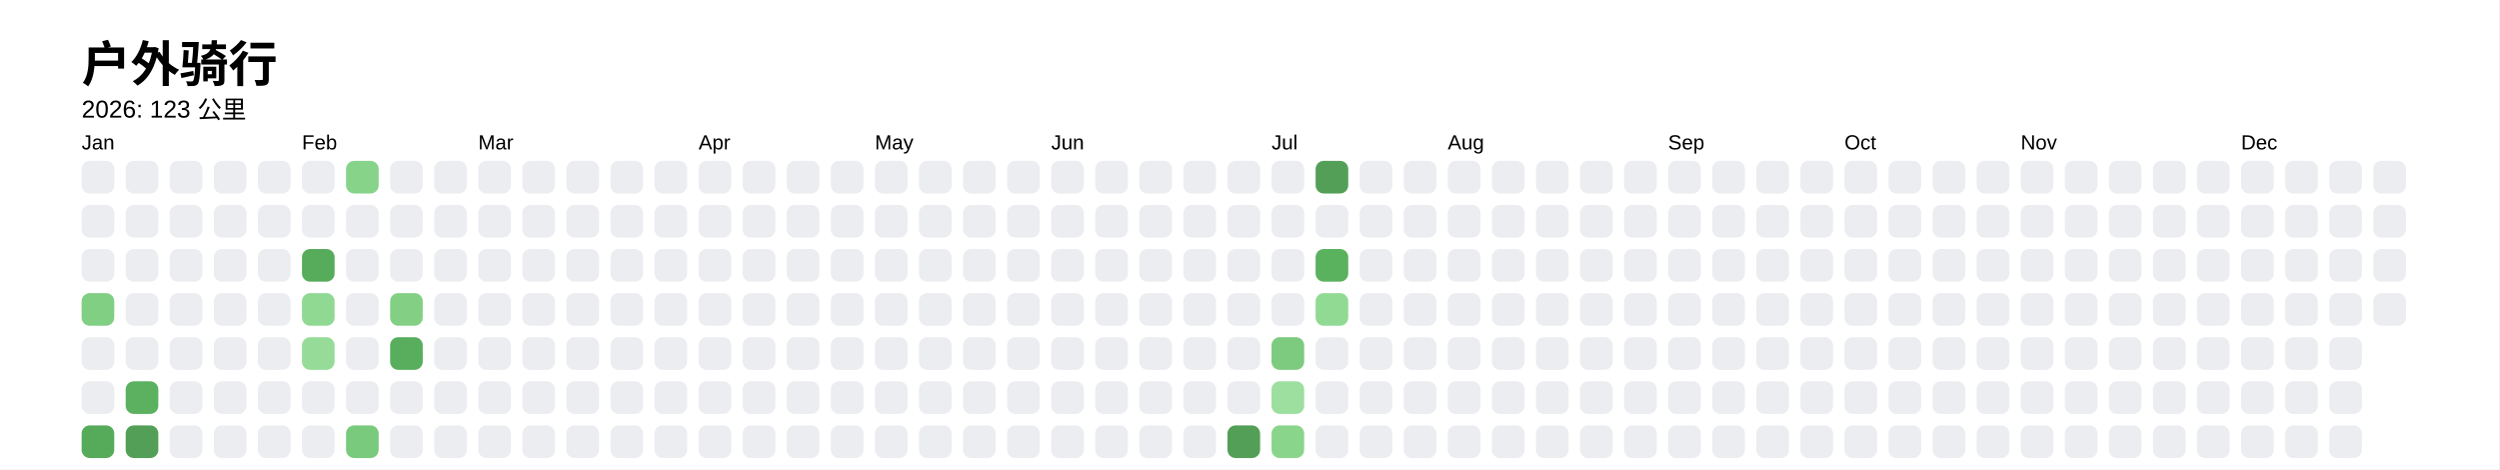
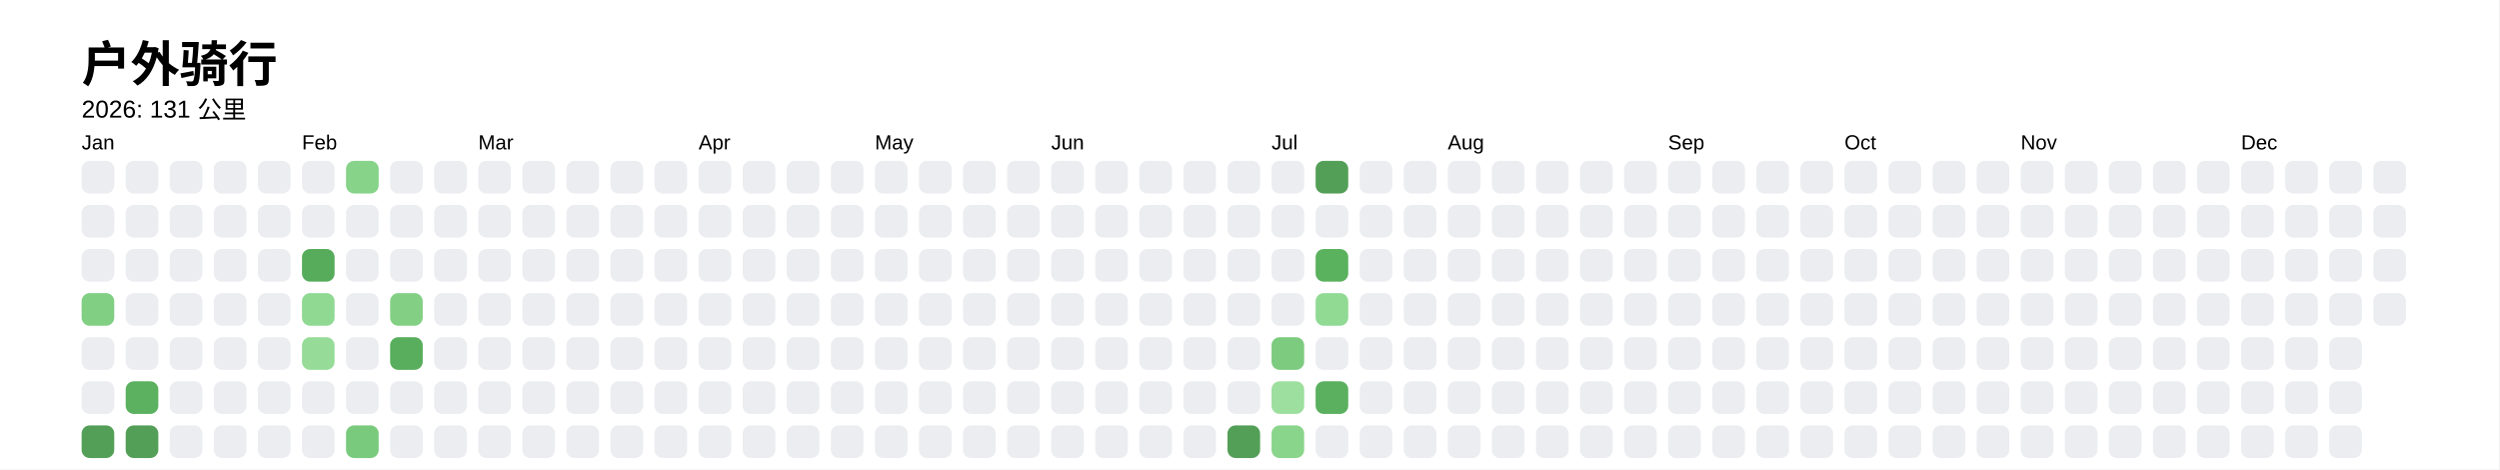
<svg xmlns="http://www.w3.org/2000/svg" baseProfile="full" height="57.5mm" version="1.1" viewBox="0,0,306.2,57.5" width="306.2mm">
  <defs />
  <rect fill="#FFFFFF" height="57.5" width="306.2" x="0" y="0" />
  <text fill="#000000" style="font-size:6px; font-family:Arial; font-weight:bold;" x="10" y="10">户外骑行</text>
-   <text fill="#000000" style="font-size:3px; font-family:Arial;" x="10" y="14.4">2026: 123 公里</text>
+   <text fill="#000000" style="font-size:3px; font-family:Arial;" x="10" y="14.4">2026: 131 公里</text>
  <text fill="#000000" style="font-size:2.5px; font-family:Arial" x="10" y="18.3">Jan</text>
  <rect fill="#EBEDF0" height="4" rx="1" ry="1" width="4" x="10" y="19.7" />
  <rect fill="#EBEDF0" height="4" rx="1" ry="1" width="4" x="10" y="25.1" />
  <rect fill="#EBEDF0" height="4" rx="1" ry="1" width="4" x="10" y="30.5" />
  <rect fill="#80cf83" height="4" rx="1" ry="1" width="4" x="10" y="35.9" />
  <rect fill="#EBEDF0" height="4" rx="1" ry="1" width="4" x="10" y="41.3" />
  <rect fill="#EBEDF0" height="4" rx="1" ry="1" width="4" x="10" y="46.7" />
-   <rect fill="#56ab5a" height="4" rx="1" ry="1" width="4" x="10" y="52.1" />
+   <rect fill="#549F57" height="4" rx="1" ry="1" width="4" x="10" y="52.1" />
  <rect fill="#EBEDF0" height="4" rx="1" ry="1" width="4" x="15.4" y="19.7" />
  <rect fill="#EBEDF0" height="4" rx="1" ry="1" width="4" x="15.4" y="25.1" />
  <rect fill="#EBEDF0" height="4" rx="1" ry="1" width="4" x="15.4" y="30.5" />
  <rect fill="#EBEDF0" height="4" rx="1" ry="1" width="4" x="15.4" y="35.9" />
  <rect fill="#EBEDF0" height="4" rx="1" ry="1" width="4" x="15.4" y="41.3" />
  <rect fill="#5bb15f" height="4" rx="1" ry="1" width="4" x="15.4" y="46.7" />
  <rect fill="#549F57" height="4" rx="1" ry="1" width="4" x="15.4" y="52.1" />
  <rect fill="#EBEDF0" height="4" rx="1" ry="1" width="4" x="20.8" y="19.7" />
  <rect fill="#EBEDF0" height="4" rx="1" ry="1" width="4" x="20.8" y="25.1" />
  <rect fill="#EBEDF0" height="4" rx="1" ry="1" width="4" x="20.8" y="30.5" />
  <rect fill="#EBEDF0" height="4" rx="1" ry="1" width="4" x="20.8" y="35.9" />
  <rect fill="#EBEDF0" height="4" rx="1" ry="1" width="4" x="20.8" y="41.3" />
  <rect fill="#EBEDF0" height="4" rx="1" ry="1" width="4" x="20.8" y="46.7" />
  <rect fill="#EBEDF0" height="4" rx="1" ry="1" width="4" x="20.8" y="52.1" />
  <rect fill="#EBEDF0" height="4" rx="1" ry="1" width="4" x="26.2" y="19.7" />
  <rect fill="#EBEDF0" height="4" rx="1" ry="1" width="4" x="26.2" y="25.1" />
  <rect fill="#EBEDF0" height="4" rx="1" ry="1" width="4" x="26.2" y="30.5" />
  <rect fill="#EBEDF0" height="4" rx="1" ry="1" width="4" x="26.2" y="35.9" />
  <rect fill="#EBEDF0" height="4" rx="1" ry="1" width="4" x="26.2" y="41.3" />
  <rect fill="#EBEDF0" height="4" rx="1" ry="1" width="4" x="26.2" y="46.7" />
  <rect fill="#EBEDF0" height="4" rx="1" ry="1" width="4" x="26.2" y="52.1" />
  <rect fill="#EBEDF0" height="4" rx="1" ry="1" width="4" x="31.6" y="19.7" />
  <rect fill="#EBEDF0" height="4" rx="1" ry="1" width="4" x="31.6" y="25.1" />
  <rect fill="#EBEDF0" height="4" rx="1" ry="1" width="4" x="31.6" y="30.5" />
  <rect fill="#EBEDF0" height="4" rx="1" ry="1" width="4" x="31.6" y="35.9" />
  <rect fill="#EBEDF0" height="4" rx="1" ry="1" width="4" x="31.6" y="41.3" />
  <rect fill="#EBEDF0" height="4" rx="1" ry="1" width="4" x="31.6" y="46.7" />
  <rect fill="#EBEDF0" height="4" rx="1" ry="1" width="4" x="31.6" y="52.1" />
  <text fill="#000000" style="font-size:2.5px; font-family:Arial" x="37.0" y="18.3">Feb</text>
  <rect fill="#EBEDF0" height="4" rx="1" ry="1" width="4" x="37.0" y="19.7" />
  <rect fill="#EBEDF0" height="4" rx="1" ry="1" width="4" x="37.0" y="25.1" />
  <rect fill="#57ac5b" height="4" rx="1" ry="1" width="4" x="37.0" y="30.5" />
  <rect fill="#90d993" height="4" rx="1" ry="1" width="4" x="37.0" y="35.9" />
  <rect fill="#96dc98" height="4" rx="1" ry="1" width="4" x="37.0" y="41.3" />
  <rect fill="#EBEDF0" height="4" rx="1" ry="1" width="4" x="37.0" y="46.7" />
  <rect fill="#EBEDF0" height="4" rx="1" ry="1" width="4" x="37.0" y="52.1" />
  <rect fill="#86d389" height="4" rx="1" ry="1" width="4" x="42.4" y="19.7" />
  <rect fill="#EBEDF0" height="4" rx="1" ry="1" width="4" x="42.4" y="25.1" />
  <rect fill="#EBEDF0" height="4" rx="1" ry="1" width="4" x="42.4" y="30.5" />
  <rect fill="#EBEDF0" height="4" rx="1" ry="1" width="4" x="42.4" y="35.9" />
  <rect fill="#EBEDF0" height="4" rx="1" ry="1" width="4" x="42.4" y="41.3" />
  <rect fill="#EBEDF0" height="4" rx="1" ry="1" width="4" x="42.4" y="46.7" />
  <rect fill="#79ca7c" height="4" rx="1" ry="1" width="4" x="42.4" y="52.1" />
  <rect fill="#EBEDF0" height="4" rx="1" ry="1" width="4" x="47.8" y="19.7" />
  <rect fill="#EBEDF0" height="4" rx="1" ry="1" width="4" x="47.8" y="25.1" />
  <rect fill="#EBEDF0" height="4" rx="1" ry="1" width="4" x="47.8" y="30.5" />
  <rect fill="#83d085" height="4" rx="1" ry="1" width="4" x="47.8" y="35.9" />
  <rect fill="#58ae5c" height="4" rx="1" ry="1" width="4" x="47.8" y="41.3" />
  <rect fill="#EBEDF0" height="4" rx="1" ry="1" width="4" x="47.8" y="46.7" />
  <rect fill="#EBEDF0" height="4" rx="1" ry="1" width="4" x="47.8" y="52.1" />
  <rect fill="#EBEDF0" height="4" rx="1" ry="1" width="4" x="53.2" y="19.7" />
  <rect fill="#EBEDF0" height="4" rx="1" ry="1" width="4" x="53.2" y="25.1" />
  <rect fill="#EBEDF0" height="4" rx="1" ry="1" width="4" x="53.2" y="30.5" />
  <rect fill="#EBEDF0" height="4" rx="1" ry="1" width="4" x="53.2" y="35.9" />
  <rect fill="#EBEDF0" height="4" rx="1" ry="1" width="4" x="53.2" y="41.3" />
  <rect fill="#EBEDF0" height="4" rx="1" ry="1" width="4" x="53.2" y="46.7" />
  <rect fill="#EBEDF0" height="4" rx="1" ry="1" width="4" x="53.2" y="52.1" />
  <text fill="#000000" style="font-size:2.5px; font-family:Arial" x="58.6" y="18.3">Mar</text>
  <rect fill="#EBEDF0" height="4" rx="1" ry="1" width="4" x="58.6" y="19.7" />
  <rect fill="#EBEDF0" height="4" rx="1" ry="1" width="4" x="58.6" y="25.1" />
  <rect fill="#EBEDF0" height="4" rx="1" ry="1" width="4" x="58.6" y="30.5" />
  <rect fill="#EBEDF0" height="4" rx="1" ry="1" width="4" x="58.6" y="35.9" />
  <rect fill="#EBEDF0" height="4" rx="1" ry="1" width="4" x="58.6" y="41.3" />
  <rect fill="#EBEDF0" height="4" rx="1" ry="1" width="4" x="58.6" y="46.7" />
  <rect fill="#EBEDF0" height="4" rx="1" ry="1" width="4" x="58.6" y="52.1" />
  <rect fill="#EBEDF0" height="4" rx="1" ry="1" width="4" x="64" y="19.7" />
  <rect fill="#EBEDF0" height="4" rx="1" ry="1" width="4" x="64" y="25.1" />
  <rect fill="#EBEDF0" height="4" rx="1" ry="1" width="4" x="64" y="30.5" />
  <rect fill="#EBEDF0" height="4" rx="1" ry="1" width="4" x="64" y="35.9" />
  <rect fill="#EBEDF0" height="4" rx="1" ry="1" width="4" x="64" y="41.3" />
  <rect fill="#EBEDF0" height="4" rx="1" ry="1" width="4" x="64" y="46.7" />
  <rect fill="#EBEDF0" height="4" rx="1" ry="1" width="4" x="64" y="52.1" />
  <rect fill="#EBEDF0" height="4" rx="1" ry="1" width="4" x="69.4" y="19.7" />
  <rect fill="#EBEDF0" height="4" rx="1" ry="1" width="4" x="69.4" y="25.1" />
  <rect fill="#EBEDF0" height="4" rx="1" ry="1" width="4" x="69.4" y="30.5" />
  <rect fill="#EBEDF0" height="4" rx="1" ry="1" width="4" x="69.4" y="35.9" />
  <rect fill="#EBEDF0" height="4" rx="1" ry="1" width="4" x="69.4" y="41.3" />
  <rect fill="#EBEDF0" height="4" rx="1" ry="1" width="4" x="69.4" y="46.7" />
  <rect fill="#EBEDF0" height="4" rx="1" ry="1" width="4" x="69.4" y="52.1" />
  <rect fill="#EBEDF0" height="4" rx="1" ry="1" width="4" x="74.8" y="19.7" />
  <rect fill="#EBEDF0" height="4" rx="1" ry="1" width="4" x="74.8" y="25.1" />
  <rect fill="#EBEDF0" height="4" rx="1" ry="1" width="4" x="74.8" y="30.5" />
  <rect fill="#EBEDF0" height="4" rx="1" ry="1" width="4" x="74.8" y="35.9" />
  <rect fill="#EBEDF0" height="4" rx="1" ry="1" width="4" x="74.8" y="41.3" />
  <rect fill="#EBEDF0" height="4" rx="1" ry="1" width="4" x="74.8" y="46.7" />
  <rect fill="#EBEDF0" height="4" rx="1" ry="1" width="4" x="74.8" y="52.1" />
  <rect fill="#EBEDF0" height="4" rx="1" ry="1" width="4" x="80.2" y="19.7" />
  <rect fill="#EBEDF0" height="4" rx="1" ry="1" width="4" x="80.2" y="25.1" />
  <rect fill="#EBEDF0" height="4" rx="1" ry="1" width="4" x="80.2" y="30.5" />
  <rect fill="#EBEDF0" height="4" rx="1" ry="1" width="4" x="80.2" y="35.9" />
  <rect fill="#EBEDF0" height="4" rx="1" ry="1" width="4" x="80.2" y="41.3" />
  <rect fill="#EBEDF0" height="4" rx="1" ry="1" width="4" x="80.2" y="46.7" />
  <rect fill="#EBEDF0" height="4" rx="1" ry="1" width="4" x="80.2" y="52.1" />
  <text fill="#000000" style="font-size:2.5px; font-family:Arial" x="85.6" y="18.3">Apr</text>
  <rect fill="#EBEDF0" height="4" rx="1" ry="1" width="4" x="85.6" y="19.7" />
  <rect fill="#EBEDF0" height="4" rx="1" ry="1" width="4" x="85.6" y="25.1" />
  <rect fill="#EBEDF0" height="4" rx="1" ry="1" width="4" x="85.6" y="30.5" />
  <rect fill="#EBEDF0" height="4" rx="1" ry="1" width="4" x="85.6" y="35.9" />
  <rect fill="#EBEDF0" height="4" rx="1" ry="1" width="4" x="85.6" y="41.3" />
  <rect fill="#EBEDF0" height="4" rx="1" ry="1" width="4" x="85.6" y="46.7" />
  <rect fill="#EBEDF0" height="4" rx="1" ry="1" width="4" x="85.6" y="52.1" />
  <rect fill="#EBEDF0" height="4" rx="1" ry="1" width="4" x="91" y="19.7" />
  <rect fill="#EBEDF0" height="4" rx="1" ry="1" width="4" x="91" y="25.1" />
  <rect fill="#EBEDF0" height="4" rx="1" ry="1" width="4" x="91" y="30.5" />
  <rect fill="#EBEDF0" height="4" rx="1" ry="1" width="4" x="91" y="35.9" />
  <rect fill="#EBEDF0" height="4" rx="1" ry="1" width="4" x="91" y="41.3" />
  <rect fill="#EBEDF0" height="4" rx="1" ry="1" width="4" x="91" y="46.7" />
  <rect fill="#EBEDF0" height="4" rx="1" ry="1" width="4" x="91" y="52.1" />
  <rect fill="#EBEDF0" height="4" rx="1" ry="1" width="4" x="96.4" y="19.7" />
  <rect fill="#EBEDF0" height="4" rx="1" ry="1" width="4" x="96.4" y="25.1" />
  <rect fill="#EBEDF0" height="4" rx="1" ry="1" width="4" x="96.4" y="30.5" />
  <rect fill="#EBEDF0" height="4" rx="1" ry="1" width="4" x="96.4" y="35.9" />
  <rect fill="#EBEDF0" height="4" rx="1" ry="1" width="4" x="96.4" y="41.3" />
  <rect fill="#EBEDF0" height="4" rx="1" ry="1" width="4" x="96.4" y="46.7" />
  <rect fill="#EBEDF0" height="4" rx="1" ry="1" width="4" x="96.4" y="52.1" />
  <rect fill="#EBEDF0" height="4" rx="1" ry="1" width="4" x="101.8" y="19.7" />
  <rect fill="#EBEDF0" height="4" rx="1" ry="1" width="4" x="101.8" y="25.1" />
  <rect fill="#EBEDF0" height="4" rx="1" ry="1" width="4" x="101.8" y="30.5" />
  <rect fill="#EBEDF0" height="4" rx="1" ry="1" width="4" x="101.8" y="35.9" />
  <rect fill="#EBEDF0" height="4" rx="1" ry="1" width="4" x="101.8" y="41.3" />
  <rect fill="#EBEDF0" height="4" rx="1" ry="1" width="4" x="101.8" y="46.7" />
  <rect fill="#EBEDF0" height="4" rx="1" ry="1" width="4" x="101.8" y="52.1" />
  <text fill="#000000" style="font-size:2.5px; font-family:Arial" x="107.2" y="18.3">May</text>
  <rect fill="#EBEDF0" height="4" rx="1" ry="1" width="4" x="107.2" y="19.7" />
  <rect fill="#EBEDF0" height="4" rx="1" ry="1" width="4" x="107.2" y="25.1" />
  <rect fill="#EBEDF0" height="4" rx="1" ry="1" width="4" x="107.2" y="30.5" />
  <rect fill="#EBEDF0" height="4" rx="1" ry="1" width="4" x="107.2" y="35.9" />
  <rect fill="#EBEDF0" height="4" rx="1" ry="1" width="4" x="107.2" y="41.3" />
  <rect fill="#EBEDF0" height="4" rx="1" ry="1" width="4" x="107.2" y="46.7" />
  <rect fill="#EBEDF0" height="4" rx="1" ry="1" width="4" x="107.2" y="52.1" />
  <rect fill="#EBEDF0" height="4" rx="1" ry="1" width="4" x="112.6" y="19.7" />
  <rect fill="#EBEDF0" height="4" rx="1" ry="1" width="4" x="112.6" y="25.1" />
  <rect fill="#EBEDF0" height="4" rx="1" ry="1" width="4" x="112.6" y="30.5" />
  <rect fill="#EBEDF0" height="4" rx="1" ry="1" width="4" x="112.6" y="35.9" />
  <rect fill="#EBEDF0" height="4" rx="1" ry="1" width="4" x="112.6" y="41.3" />
  <rect fill="#EBEDF0" height="4" rx="1" ry="1" width="4" x="112.6" y="46.7" />
  <rect fill="#EBEDF0" height="4" rx="1" ry="1" width="4" x="112.6" y="52.1" />
  <rect fill="#EBEDF0" height="4" rx="1" ry="1" width="4" x="118" y="19.7" />
  <rect fill="#EBEDF0" height="4" rx="1" ry="1" width="4" x="118" y="25.1" />
  <rect fill="#EBEDF0" height="4" rx="1" ry="1" width="4" x="118" y="30.5" />
  <rect fill="#EBEDF0" height="4" rx="1" ry="1" width="4" x="118" y="35.9" />
  <rect fill="#EBEDF0" height="4" rx="1" ry="1" width="4" x="118" y="41.3" />
  <rect fill="#EBEDF0" height="4" rx="1" ry="1" width="4" x="118" y="46.7" />
  <rect fill="#EBEDF0" height="4" rx="1" ry="1" width="4" x="118" y="52.1" />
  <rect fill="#EBEDF0" height="4" rx="1" ry="1" width="4" x="123.4" y="19.7" />
  <rect fill="#EBEDF0" height="4" rx="1" ry="1" width="4" x="123.4" y="25.1" />
  <rect fill="#EBEDF0" height="4" rx="1" ry="1" width="4" x="123.4" y="30.5" />
  <rect fill="#EBEDF0" height="4" rx="1" ry="1" width="4" x="123.4" y="35.9" />
  <rect fill="#EBEDF0" height="4" rx="1" ry="1" width="4" x="123.4" y="41.3" />
  <rect fill="#EBEDF0" height="4" rx="1" ry="1" width="4" x="123.4" y="46.7" />
  <rect fill="#EBEDF0" height="4" rx="1" ry="1" width="4" x="123.4" y="52.1" />
  <text fill="#000000" style="font-size:2.5px; font-family:Arial" x="128.8" y="18.3">Jun</text>
  <rect fill="#EBEDF0" height="4" rx="1" ry="1" width="4" x="128.8" y="19.7" />
  <rect fill="#EBEDF0" height="4" rx="1" ry="1" width="4" x="128.8" y="25.1" />
  <rect fill="#EBEDF0" height="4" rx="1" ry="1" width="4" x="128.8" y="30.5" />
  <rect fill="#EBEDF0" height="4" rx="1" ry="1" width="4" x="128.8" y="35.9" />
  <rect fill="#EBEDF0" height="4" rx="1" ry="1" width="4" x="128.8" y="41.3" />
  <rect fill="#EBEDF0" height="4" rx="1" ry="1" width="4" x="128.8" y="46.7" />
  <rect fill="#EBEDF0" height="4" rx="1" ry="1" width="4" x="128.8" y="52.1" />
  <rect fill="#EBEDF0" height="4" rx="1" ry="1" width="4" x="134.2" y="19.7" />
  <rect fill="#EBEDF0" height="4" rx="1" ry="1" width="4" x="134.2" y="25.1" />
  <rect fill="#EBEDF0" height="4" rx="1" ry="1" width="4" x="134.2" y="30.5" />
  <rect fill="#EBEDF0" height="4" rx="1" ry="1" width="4" x="134.2" y="35.9" />
  <rect fill="#EBEDF0" height="4" rx="1" ry="1" width="4" x="134.2" y="41.3" />
  <rect fill="#EBEDF0" height="4" rx="1" ry="1" width="4" x="134.2" y="46.7" />
  <rect fill="#EBEDF0" height="4" rx="1" ry="1" width="4" x="134.2" y="52.1" />
  <rect fill="#EBEDF0" height="4" rx="1" ry="1" width="4" x="139.6" y="19.7" />
  <rect fill="#EBEDF0" height="4" rx="1" ry="1" width="4" x="139.6" y="25.1" />
  <rect fill="#EBEDF0" height="4" rx="1" ry="1" width="4" x="139.6" y="30.5" />
  <rect fill="#EBEDF0" height="4" rx="1" ry="1" width="4" x="139.6" y="35.9" />
  <rect fill="#EBEDF0" height="4" rx="1" ry="1" width="4" x="139.6" y="41.3" />
  <rect fill="#EBEDF0" height="4" rx="1" ry="1" width="4" x="139.6" y="46.7" />
  <rect fill="#EBEDF0" height="4" rx="1" ry="1" width="4" x="139.6" y="52.1" />
  <rect fill="#EBEDF0" height="4" rx="1" ry="1" width="4" x="145" y="19.7" />
  <rect fill="#EBEDF0" height="4" rx="1" ry="1" width="4" x="145" y="25.1" />
  <rect fill="#EBEDF0" height="4" rx="1" ry="1" width="4" x="145" y="30.5" />
  <rect fill="#EBEDF0" height="4" rx="1" ry="1" width="4" x="145" y="35.9" />
  <rect fill="#EBEDF0" height="4" rx="1" ry="1" width="4" x="145" y="41.3" />
  <rect fill="#EBEDF0" height="4" rx="1" ry="1" width="4" x="145" y="46.7" />
  <rect fill="#EBEDF0" height="4" rx="1" ry="1" width="4" x="145" y="52.1" />
  <rect fill="#EBEDF0" height="4" rx="1" ry="1" width="4" x="150.4" y="19.7" />
  <rect fill="#EBEDF0" height="4" rx="1" ry="1" width="4" x="150.4" y="25.1" />
  <rect fill="#EBEDF0" height="4" rx="1" ry="1" width="4" x="150.4" y="30.5" />
  <rect fill="#EBEDF0" height="4" rx="1" ry="1" width="4" x="150.4" y="35.9" />
  <rect fill="#EBEDF0" height="4" rx="1" ry="1" width="4" x="150.4" y="41.3" />
  <rect fill="#EBEDF0" height="4" rx="1" ry="1" width="4" x="150.4" y="46.7" />
  <rect fill="#549F57" height="4" rx="1" ry="1" width="4" x="150.4" y="52.1" />
  <text fill="#000000" style="font-size:2.5px; font-family:Arial" x="155.8" y="18.3">Jul</text>
  <rect fill="#EBEDF0" height="4" rx="1" ry="1" width="4" x="155.8" y="19.7" />
  <rect fill="#EBEDF0" height="4" rx="1" ry="1" width="4" x="155.8" y="25.1" />
  <rect fill="#EBEDF0" height="4" rx="1" ry="1" width="4" x="155.8" y="30.5" />
  <rect fill="#EBEDF0" height="4" rx="1" ry="1" width="4" x="155.8" y="35.9" />
  <rect fill="#7ccb7f" height="4" rx="1" ry="1" width="4" x="155.8" y="41.3" />
  <rect fill="#9cdf9e" height="4" rx="1" ry="1" width="4" x="155.8" y="46.7" />
  <rect fill="#8ad58c" height="4" rx="1" ry="1" width="4" x="155.8" y="52.1" />
  <rect fill="#549F57" height="4" rx="1" ry="1" width="4" x="161.2" y="19.7" />
  <rect fill="#EBEDF0" height="4" rx="1" ry="1" width="4" x="161.2" y="25.1" />
  <rect fill="#5ab15e" height="4" rx="1" ry="1" width="4" x="161.2" y="30.5" />
  <rect fill="#91da94" height="4" rx="1" ry="1" width="4" x="161.2" y="35.9" />
  <rect fill="#EBEDF0" height="4" rx="1" ry="1" width="4" x="161.2" y="41.3" />
-   <rect fill="#EBEDF0" height="4" rx="1" ry="1" width="4" x="161.2" y="46.7" />
+   <rect fill="#5ab05e" height="4" rx="1" ry="1" width="4" x="161.2" y="46.7" />
  <rect fill="#EBEDF0" height="4" rx="1" ry="1" width="4" x="161.2" y="52.1" />
  <rect fill="#EBEDF0" height="4" rx="1" ry="1" width="4" x="166.6" y="19.7" />
  <rect fill="#EBEDF0" height="4" rx="1" ry="1" width="4" x="166.6" y="25.1" />
  <rect fill="#EBEDF0" height="4" rx="1" ry="1" width="4" x="166.6" y="30.5" />
  <rect fill="#EBEDF0" height="4" rx="1" ry="1" width="4" x="166.6" y="35.9" />
  <rect fill="#EBEDF0" height="4" rx="1" ry="1" width="4" x="166.6" y="41.3" />
  <rect fill="#EBEDF0" height="4" rx="1" ry="1" width="4" x="166.6" y="46.7" />
  <rect fill="#EBEDF0" height="4" rx="1" ry="1" width="4" x="166.6" y="52.1" />
  <rect fill="#EBEDF0" height="4" rx="1" ry="1" width="4" x="172" y="19.7" />
  <rect fill="#EBEDF0" height="4" rx="1" ry="1" width="4" x="172" y="25.1" />
  <rect fill="#EBEDF0" height="4" rx="1" ry="1" width="4" x="172" y="30.5" />
  <rect fill="#EBEDF0" height="4" rx="1" ry="1" width="4" x="172" y="35.9" />
  <rect fill="#EBEDF0" height="4" rx="1" ry="1" width="4" x="172" y="41.3" />
  <rect fill="#EBEDF0" height="4" rx="1" ry="1" width="4" x="172" y="46.7" />
  <rect fill="#EBEDF0" height="4" rx="1" ry="1" width="4" x="172" y="52.1" />
  <text fill="#000000" style="font-size:2.5px; font-family:Arial" x="177.4" y="18.3">Aug</text>
  <rect fill="#EBEDF0" height="4" rx="1" ry="1" width="4" x="177.4" y="19.7" />
  <rect fill="#EBEDF0" height="4" rx="1" ry="1" width="4" x="177.4" y="25.1" />
  <rect fill="#EBEDF0" height="4" rx="1" ry="1" width="4" x="177.4" y="30.5" />
  <rect fill="#EBEDF0" height="4" rx="1" ry="1" width="4" x="177.4" y="35.9" />
  <rect fill="#EBEDF0" height="4" rx="1" ry="1" width="4" x="177.4" y="41.3" />
  <rect fill="#EBEDF0" height="4" rx="1" ry="1" width="4" x="177.4" y="46.7" />
  <rect fill="#EBEDF0" height="4" rx="1" ry="1" width="4" x="177.4" y="52.1" />
  <rect fill="#EBEDF0" height="4" rx="1" ry="1" width="4" x="182.8" y="19.7" />
  <rect fill="#EBEDF0" height="4" rx="1" ry="1" width="4" x="182.8" y="25.1" />
  <rect fill="#EBEDF0" height="4" rx="1" ry="1" width="4" x="182.8" y="30.5" />
  <rect fill="#EBEDF0" height="4" rx="1" ry="1" width="4" x="182.8" y="35.9" />
  <rect fill="#EBEDF0" height="4" rx="1" ry="1" width="4" x="182.8" y="41.3" />
  <rect fill="#EBEDF0" height="4" rx="1" ry="1" width="4" x="182.8" y="46.7" />
  <rect fill="#EBEDF0" height="4" rx="1" ry="1" width="4" x="182.8" y="52.1" />
  <rect fill="#EBEDF0" height="4" rx="1" ry="1" width="4" x="188.2" y="19.7" />
  <rect fill="#EBEDF0" height="4" rx="1" ry="1" width="4" x="188.2" y="25.1" />
  <rect fill="#EBEDF0" height="4" rx="1" ry="1" width="4" x="188.2" y="30.5" />
  <rect fill="#EBEDF0" height="4" rx="1" ry="1" width="4" x="188.2" y="35.9" />
  <rect fill="#EBEDF0" height="4" rx="1" ry="1" width="4" x="188.2" y="41.3" />
  <rect fill="#EBEDF0" height="4" rx="1" ry="1" width="4" x="188.2" y="46.7" />
  <rect fill="#EBEDF0" height="4" rx="1" ry="1" width="4" x="188.2" y="52.1" />
  <rect fill="#EBEDF0" height="4" rx="1" ry="1" width="4" x="193.6" y="19.7" />
  <rect fill="#EBEDF0" height="4" rx="1" ry="1" width="4" x="193.6" y="25.1" />
  <rect fill="#EBEDF0" height="4" rx="1" ry="1" width="4" x="193.6" y="30.5" />
  <rect fill="#EBEDF0" height="4" rx="1" ry="1" width="4" x="193.6" y="35.9" />
  <rect fill="#EBEDF0" height="4" rx="1" ry="1" width="4" x="193.6" y="41.3" />
  <rect fill="#EBEDF0" height="4" rx="1" ry="1" width="4" x="193.6" y="46.7" />
  <rect fill="#EBEDF0" height="4" rx="1" ry="1" width="4" x="193.6" y="52.1" />
  <rect fill="#EBEDF0" height="4" rx="1" ry="1" width="4" x="199" y="19.7" />
  <rect fill="#EBEDF0" height="4" rx="1" ry="1" width="4" x="199" y="25.1" />
  <rect fill="#EBEDF0" height="4" rx="1" ry="1" width="4" x="199" y="30.5" />
  <rect fill="#EBEDF0" height="4" rx="1" ry="1" width="4" x="199" y="35.9" />
  <rect fill="#EBEDF0" height="4" rx="1" ry="1" width="4" x="199" y="41.3" />
  <rect fill="#EBEDF0" height="4" rx="1" ry="1" width="4" x="199" y="46.7" />
  <rect fill="#EBEDF0" height="4" rx="1" ry="1" width="4" x="199" y="52.1" />
  <text fill="#000000" style="font-size:2.5px; font-family:Arial" x="204.4" y="18.3">Sep</text>
  <rect fill="#EBEDF0" height="4" rx="1" ry="1" width="4" x="204.4" y="19.7" />
  <rect fill="#EBEDF0" height="4" rx="1" ry="1" width="4" x="204.4" y="25.1" />
  <rect fill="#EBEDF0" height="4" rx="1" ry="1" width="4" x="204.4" y="30.5" />
  <rect fill="#EBEDF0" height="4" rx="1" ry="1" width="4" x="204.4" y="35.9" />
  <rect fill="#EBEDF0" height="4" rx="1" ry="1" width="4" x="204.4" y="41.3" />
  <rect fill="#EBEDF0" height="4" rx="1" ry="1" width="4" x="204.4" y="46.7" />
  <rect fill="#EBEDF0" height="4" rx="1" ry="1" width="4" x="204.4" y="52.1" />
  <rect fill="#EBEDF0" height="4" rx="1" ry="1" width="4" x="209.8" y="19.7" />
  <rect fill="#EBEDF0" height="4" rx="1" ry="1" width="4" x="209.8" y="25.1" />
  <rect fill="#EBEDF0" height="4" rx="1" ry="1" width="4" x="209.8" y="30.5" />
  <rect fill="#EBEDF0" height="4" rx="1" ry="1" width="4" x="209.8" y="35.9" />
  <rect fill="#EBEDF0" height="4" rx="1" ry="1" width="4" x="209.8" y="41.3" />
  <rect fill="#EBEDF0" height="4" rx="1" ry="1" width="4" x="209.8" y="46.7" />
  <rect fill="#EBEDF0" height="4" rx="1" ry="1" width="4" x="209.8" y="52.1" />
  <rect fill="#EBEDF0" height="4" rx="1" ry="1" width="4" x="215.2" y="19.7" />
  <rect fill="#EBEDF0" height="4" rx="1" ry="1" width="4" x="215.2" y="25.1" />
  <rect fill="#EBEDF0" height="4" rx="1" ry="1" width="4" x="215.2" y="30.5" />
  <rect fill="#EBEDF0" height="4" rx="1" ry="1" width="4" x="215.2" y="35.9" />
  <rect fill="#EBEDF0" height="4" rx="1" ry="1" width="4" x="215.2" y="41.3" />
  <rect fill="#EBEDF0" height="4" rx="1" ry="1" width="4" x="215.2" y="46.7" />
  <rect fill="#EBEDF0" height="4" rx="1" ry="1" width="4" x="215.2" y="52.1" />
  <rect fill="#EBEDF0" height="4" rx="1" ry="1" width="4" x="220.6" y="19.7" />
  <rect fill="#EBEDF0" height="4" rx="1" ry="1" width="4" x="220.6" y="25.1" />
  <rect fill="#EBEDF0" height="4" rx="1" ry="1" width="4" x="220.6" y="30.5" />
  <rect fill="#EBEDF0" height="4" rx="1" ry="1" width="4" x="220.6" y="35.9" />
  <rect fill="#EBEDF0" height="4" rx="1" ry="1" width="4" x="220.6" y="41.3" />
  <rect fill="#EBEDF0" height="4" rx="1" ry="1" width="4" x="220.6" y="46.7" />
  <rect fill="#EBEDF0" height="4" rx="1" ry="1" width="4" x="220.6" y="52.1" />
  <text fill="#000000" style="font-size:2.5px; font-family:Arial" x="226" y="18.3">Oct</text>
  <rect fill="#EBEDF0" height="4" rx="1" ry="1" width="4" x="226" y="19.7" />
  <rect fill="#EBEDF0" height="4" rx="1" ry="1" width="4" x="226" y="25.1" />
  <rect fill="#EBEDF0" height="4" rx="1" ry="1" width="4" x="226" y="30.5" />
  <rect fill="#EBEDF0" height="4" rx="1" ry="1" width="4" x="226" y="35.9" />
  <rect fill="#EBEDF0" height="4" rx="1" ry="1" width="4" x="226" y="41.3" />
  <rect fill="#EBEDF0" height="4" rx="1" ry="1" width="4" x="226" y="46.7" />
  <rect fill="#EBEDF0" height="4" rx="1" ry="1" width="4" x="226" y="52.1" />
  <rect fill="#EBEDF0" height="4" rx="1" ry="1" width="4" x="231.4" y="19.7" />
  <rect fill="#EBEDF0" height="4" rx="1" ry="1" width="4" x="231.4" y="25.1" />
  <rect fill="#EBEDF0" height="4" rx="1" ry="1" width="4" x="231.4" y="30.5" />
  <rect fill="#EBEDF0" height="4" rx="1" ry="1" width="4" x="231.4" y="35.9" />
  <rect fill="#EBEDF0" height="4" rx="1" ry="1" width="4" x="231.4" y="41.3" />
  <rect fill="#EBEDF0" height="4" rx="1" ry="1" width="4" x="231.4" y="46.7" />
  <rect fill="#EBEDF0" height="4" rx="1" ry="1" width="4" x="231.4" y="52.1" />
  <rect fill="#EBEDF0" height="4" rx="1" ry="1" width="4" x="236.8" y="19.7" />
  <rect fill="#EBEDF0" height="4" rx="1" ry="1" width="4" x="236.8" y="25.1" />
  <rect fill="#EBEDF0" height="4" rx="1" ry="1" width="4" x="236.8" y="30.5" />
  <rect fill="#EBEDF0" height="4" rx="1" ry="1" width="4" x="236.8" y="35.9" />
  <rect fill="#EBEDF0" height="4" rx="1" ry="1" width="4" x="236.8" y="41.3" />
  <rect fill="#EBEDF0" height="4" rx="1" ry="1" width="4" x="236.8" y="46.7" />
  <rect fill="#EBEDF0" height="4" rx="1" ry="1" width="4" x="236.8" y="52.1" />
  <rect fill="#EBEDF0" height="4" rx="1" ry="1" width="4" x="242.2" y="19.7" />
  <rect fill="#EBEDF0" height="4" rx="1" ry="1" width="4" x="242.2" y="25.1" />
  <rect fill="#EBEDF0" height="4" rx="1" ry="1" width="4" x="242.2" y="30.5" />
  <rect fill="#EBEDF0" height="4" rx="1" ry="1" width="4" x="242.2" y="35.9" />
  <rect fill="#EBEDF0" height="4" rx="1" ry="1" width="4" x="242.2" y="41.3" />
  <rect fill="#EBEDF0" height="4" rx="1" ry="1" width="4" x="242.2" y="46.7" />
  <rect fill="#EBEDF0" height="4" rx="1" ry="1" width="4" x="242.2" y="52.1" />
  <text fill="#000000" style="font-size:2.5px; font-family:Arial" x="247.6" y="18.3">Nov</text>
  <rect fill="#EBEDF0" height="4" rx="1" ry="1" width="4" x="247.6" y="19.7" />
  <rect fill="#EBEDF0" height="4" rx="1" ry="1" width="4" x="247.6" y="25.1" />
  <rect fill="#EBEDF0" height="4" rx="1" ry="1" width="4" x="247.6" y="30.5" />
  <rect fill="#EBEDF0" height="4" rx="1" ry="1" width="4" x="247.6" y="35.9" />
  <rect fill="#EBEDF0" height="4" rx="1" ry="1" width="4" x="247.6" y="41.3" />
  <rect fill="#EBEDF0" height="4" rx="1" ry="1" width="4" x="247.6" y="46.7" />
  <rect fill="#EBEDF0" height="4" rx="1" ry="1" width="4" x="247.6" y="52.1" />
  <rect fill="#EBEDF0" height="4" rx="1" ry="1" width="4" x="253" y="19.7" />
  <rect fill="#EBEDF0" height="4" rx="1" ry="1" width="4" x="253" y="25.1" />
  <rect fill="#EBEDF0" height="4" rx="1" ry="1" width="4" x="253" y="30.5" />
  <rect fill="#EBEDF0" height="4" rx="1" ry="1" width="4" x="253" y="35.9" />
  <rect fill="#EBEDF0" height="4" rx="1" ry="1" width="4" x="253" y="41.3" />
  <rect fill="#EBEDF0" height="4" rx="1" ry="1" width="4" x="253" y="46.7" />
  <rect fill="#EBEDF0" height="4" rx="1" ry="1" width="4" x="253" y="52.1" />
  <rect fill="#EBEDF0" height="4" rx="1" ry="1" width="4" x="258.4" y="19.7" />
  <rect fill="#EBEDF0" height="4" rx="1" ry="1" width="4" x="258.4" y="25.1" />
  <rect fill="#EBEDF0" height="4" rx="1" ry="1" width="4" x="258.4" y="30.5" />
  <rect fill="#EBEDF0" height="4" rx="1" ry="1" width="4" x="258.4" y="35.9" />
  <rect fill="#EBEDF0" height="4" rx="1" ry="1" width="4" x="258.4" y="41.3" />
  <rect fill="#EBEDF0" height="4" rx="1" ry="1" width="4" x="258.4" y="46.7" />
  <rect fill="#EBEDF0" height="4" rx="1" ry="1" width="4" x="258.4" y="52.1" />
  <rect fill="#EBEDF0" height="4" rx="1" ry="1" width="4" x="263.8" y="19.7" />
  <rect fill="#EBEDF0" height="4" rx="1" ry="1" width="4" x="263.8" y="25.1" />
  <rect fill="#EBEDF0" height="4" rx="1" ry="1" width="4" x="263.8" y="30.5" />
  <rect fill="#EBEDF0" height="4" rx="1" ry="1" width="4" x="263.8" y="35.9" />
  <rect fill="#EBEDF0" height="4" rx="1" ry="1" width="4" x="263.8" y="41.3" />
  <rect fill="#EBEDF0" height="4" rx="1" ry="1" width="4" x="263.8" y="46.7" />
  <rect fill="#EBEDF0" height="4" rx="1" ry="1" width="4" x="263.8" y="52.1" />
  <rect fill="#EBEDF0" height="4" rx="1" ry="1" width="4" x="269.2" y="19.7" />
  <rect fill="#EBEDF0" height="4" rx="1" ry="1" width="4" x="269.2" y="25.1" />
  <rect fill="#EBEDF0" height="4" rx="1" ry="1" width="4" x="269.2" y="30.5" />
  <rect fill="#EBEDF0" height="4" rx="1" ry="1" width="4" x="269.2" y="35.9" />
  <rect fill="#EBEDF0" height="4" rx="1" ry="1" width="4" x="269.2" y="41.3" />
  <rect fill="#EBEDF0" height="4" rx="1" ry="1" width="4" x="269.2" y="46.7" />
  <rect fill="#EBEDF0" height="4" rx="1" ry="1" width="4" x="269.2" y="52.1" />
  <text fill="#000000" style="font-size:2.5px; font-family:Arial" x="274.6" y="18.3">Dec</text>
  <rect fill="#EBEDF0" height="4" rx="1" ry="1" width="4" x="274.6" y="19.7" />
  <rect fill="#EBEDF0" height="4" rx="1" ry="1" width="4" x="274.6" y="25.1" />
  <rect fill="#EBEDF0" height="4" rx="1" ry="1" width="4" x="274.6" y="30.5" />
  <rect fill="#EBEDF0" height="4" rx="1" ry="1" width="4" x="274.6" y="35.9" />
  <rect fill="#EBEDF0" height="4" rx="1" ry="1" width="4" x="274.6" y="41.3" />
  <rect fill="#EBEDF0" height="4" rx="1" ry="1" width="4" x="274.6" y="46.7" />
  <rect fill="#EBEDF0" height="4" rx="1" ry="1" width="4" x="274.6" y="52.1" />
  <rect fill="#EBEDF0" height="4" rx="1" ry="1" width="4" x="280" y="19.7" />
  <rect fill="#EBEDF0" height="4" rx="1" ry="1" width="4" x="280" y="25.1" />
  <rect fill="#EBEDF0" height="4" rx="1" ry="1" width="4" x="280" y="30.5" />
  <rect fill="#EBEDF0" height="4" rx="1" ry="1" width="4" x="280" y="35.9" />
  <rect fill="#EBEDF0" height="4" rx="1" ry="1" width="4" x="280" y="41.3" />
  <rect fill="#EBEDF0" height="4" rx="1" ry="1" width="4" x="280" y="46.7" />
  <rect fill="#EBEDF0" height="4" rx="1" ry="1" width="4" x="280" y="52.1" />
  <rect fill="#EBEDF0" height="4" rx="1" ry="1" width="4" x="285.4" y="19.7" />
  <rect fill="#EBEDF0" height="4" rx="1" ry="1" width="4" x="285.4" y="25.1" />
  <rect fill="#EBEDF0" height="4" rx="1" ry="1" width="4" x="285.4" y="30.5" />
  <rect fill="#EBEDF0" height="4" rx="1" ry="1" width="4" x="285.4" y="35.9" />
  <rect fill="#EBEDF0" height="4" rx="1" ry="1" width="4" x="285.4" y="41.3" />
  <rect fill="#EBEDF0" height="4" rx="1" ry="1" width="4" x="285.4" y="46.7" />
  <rect fill="#EBEDF0" height="4" rx="1" ry="1" width="4" x="285.4" y="52.1" />
  <rect fill="#EBEDF0" height="4" rx="1" ry="1" width="4" x="290.8" y="19.7" />
  <rect fill="#EBEDF0" height="4" rx="1" ry="1" width="4" x="290.8" y="25.1" />
  <rect fill="#EBEDF0" height="4" rx="1" ry="1" width="4" x="290.8" y="30.5" />
  <rect fill="#EBEDF0" height="4" rx="1" ry="1" width="4" x="290.8" y="35.9" />
</svg>
